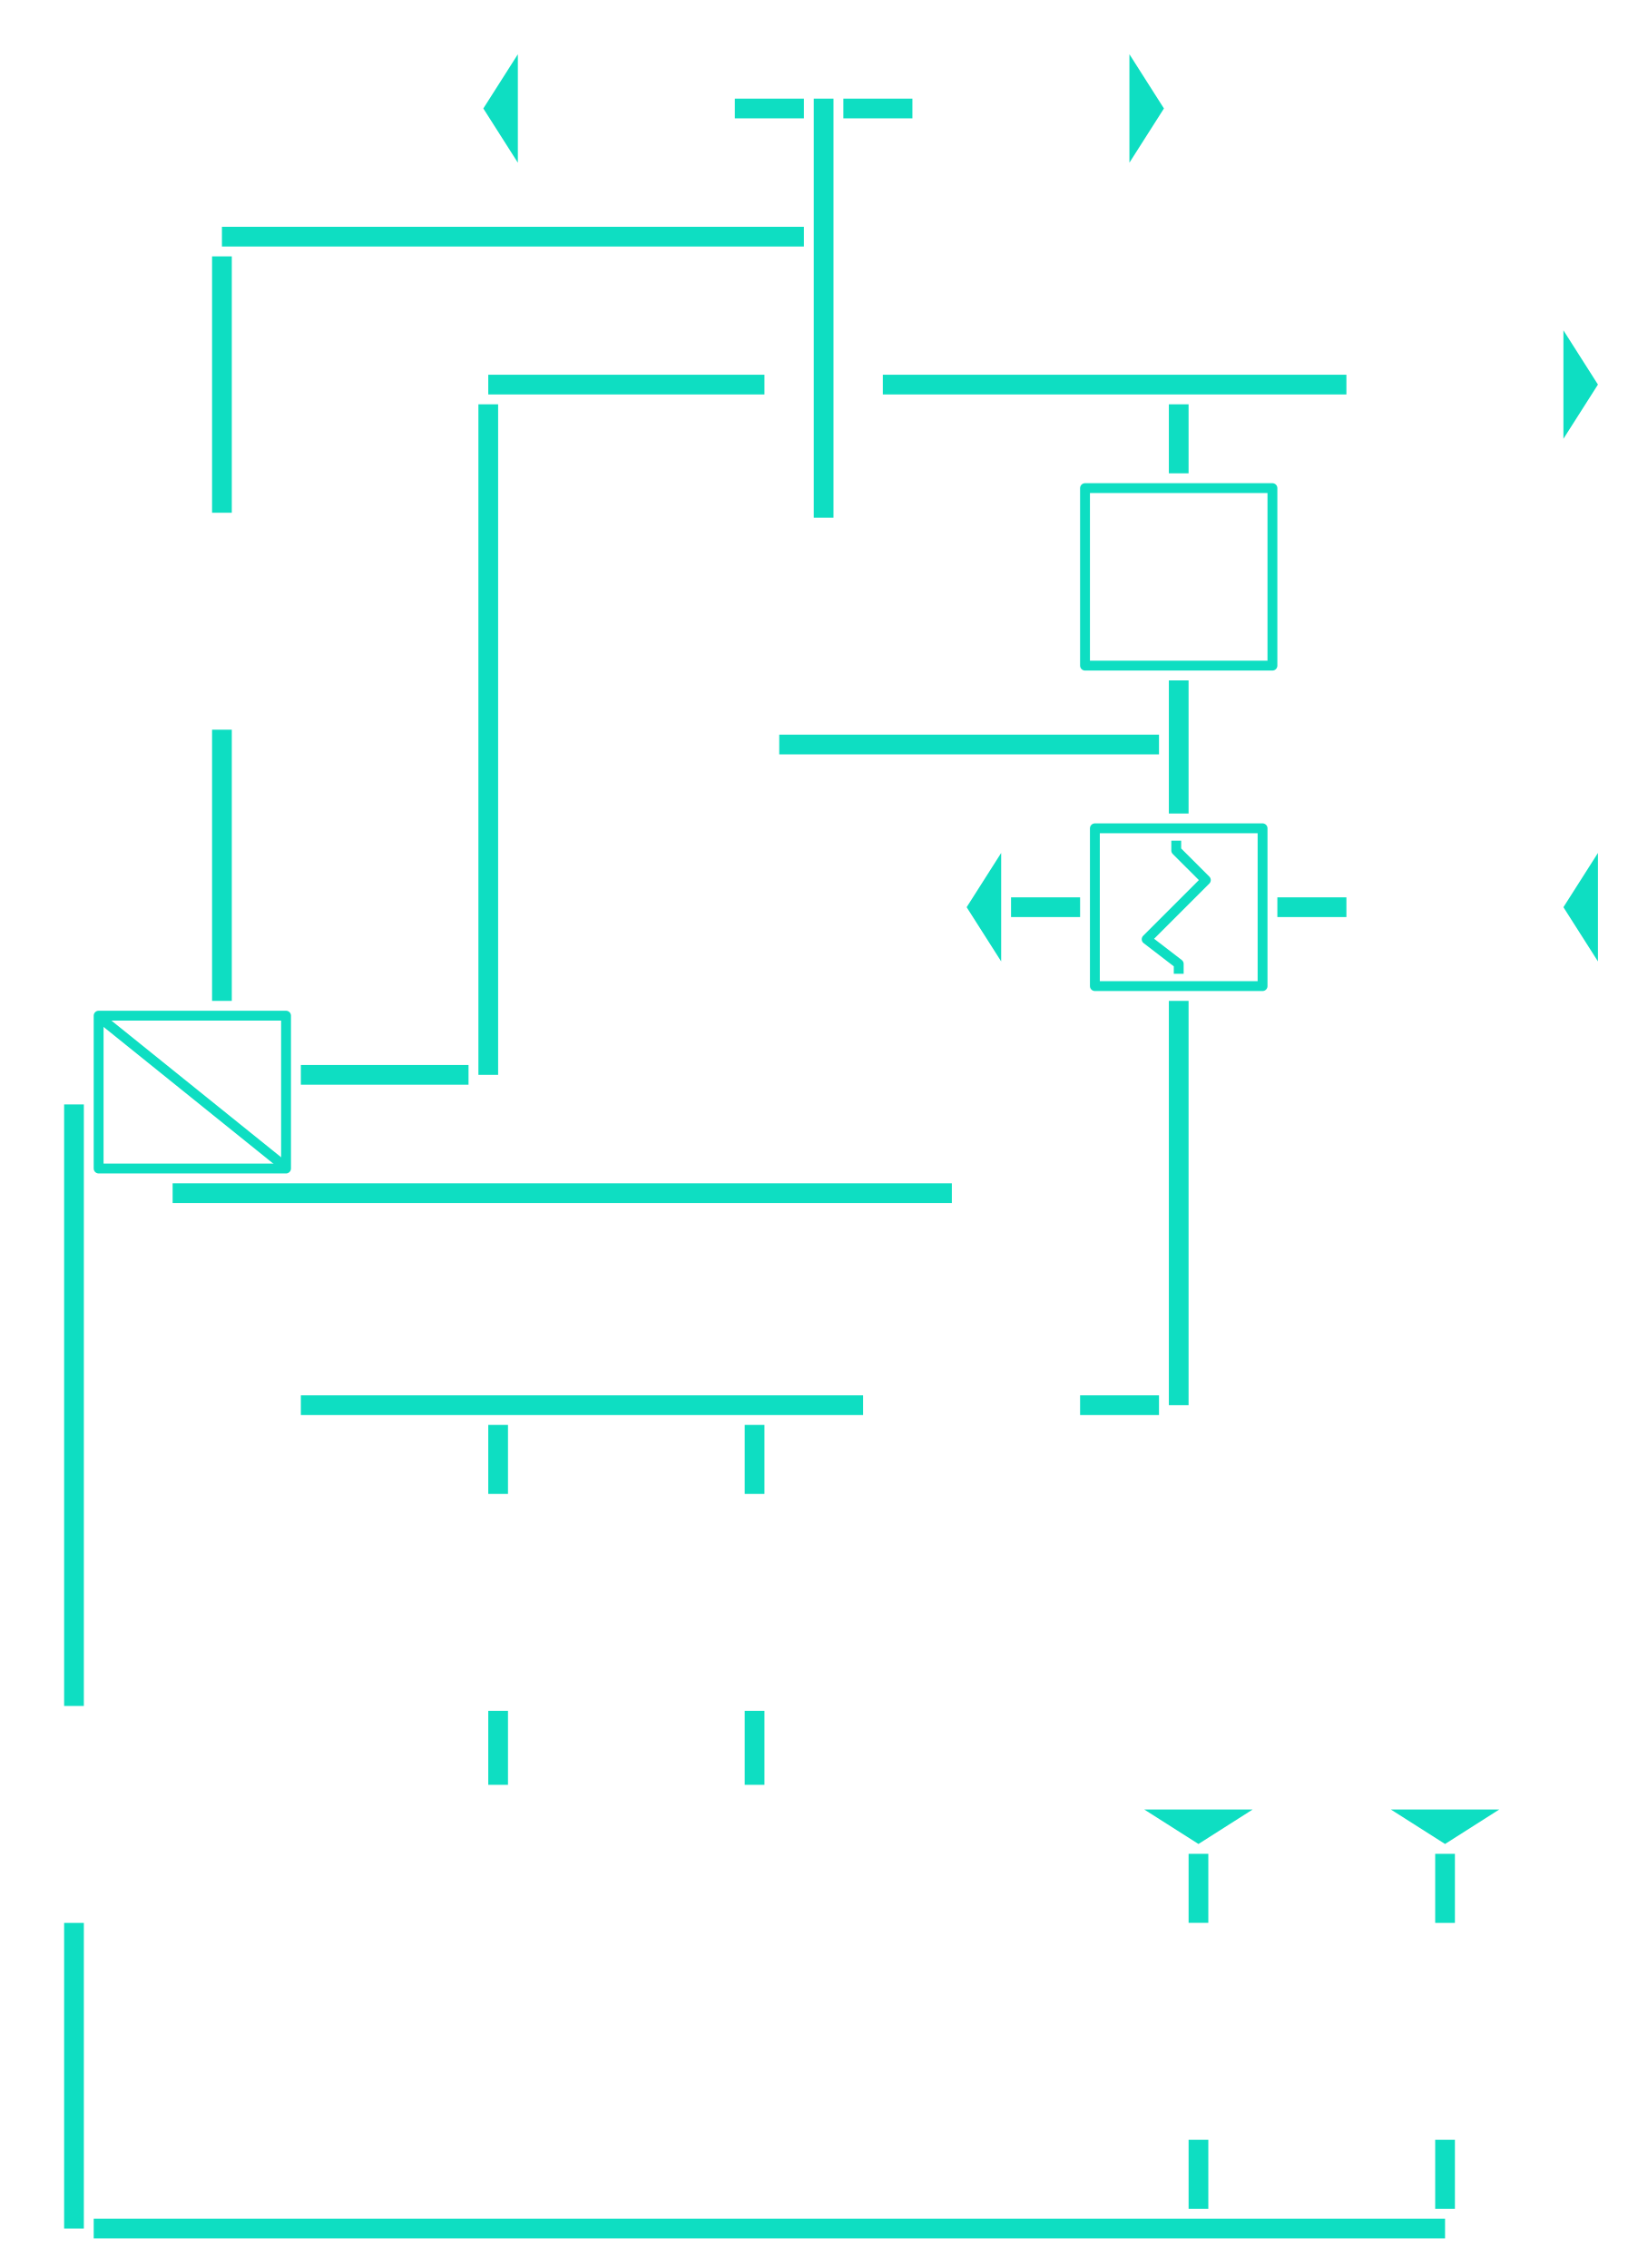
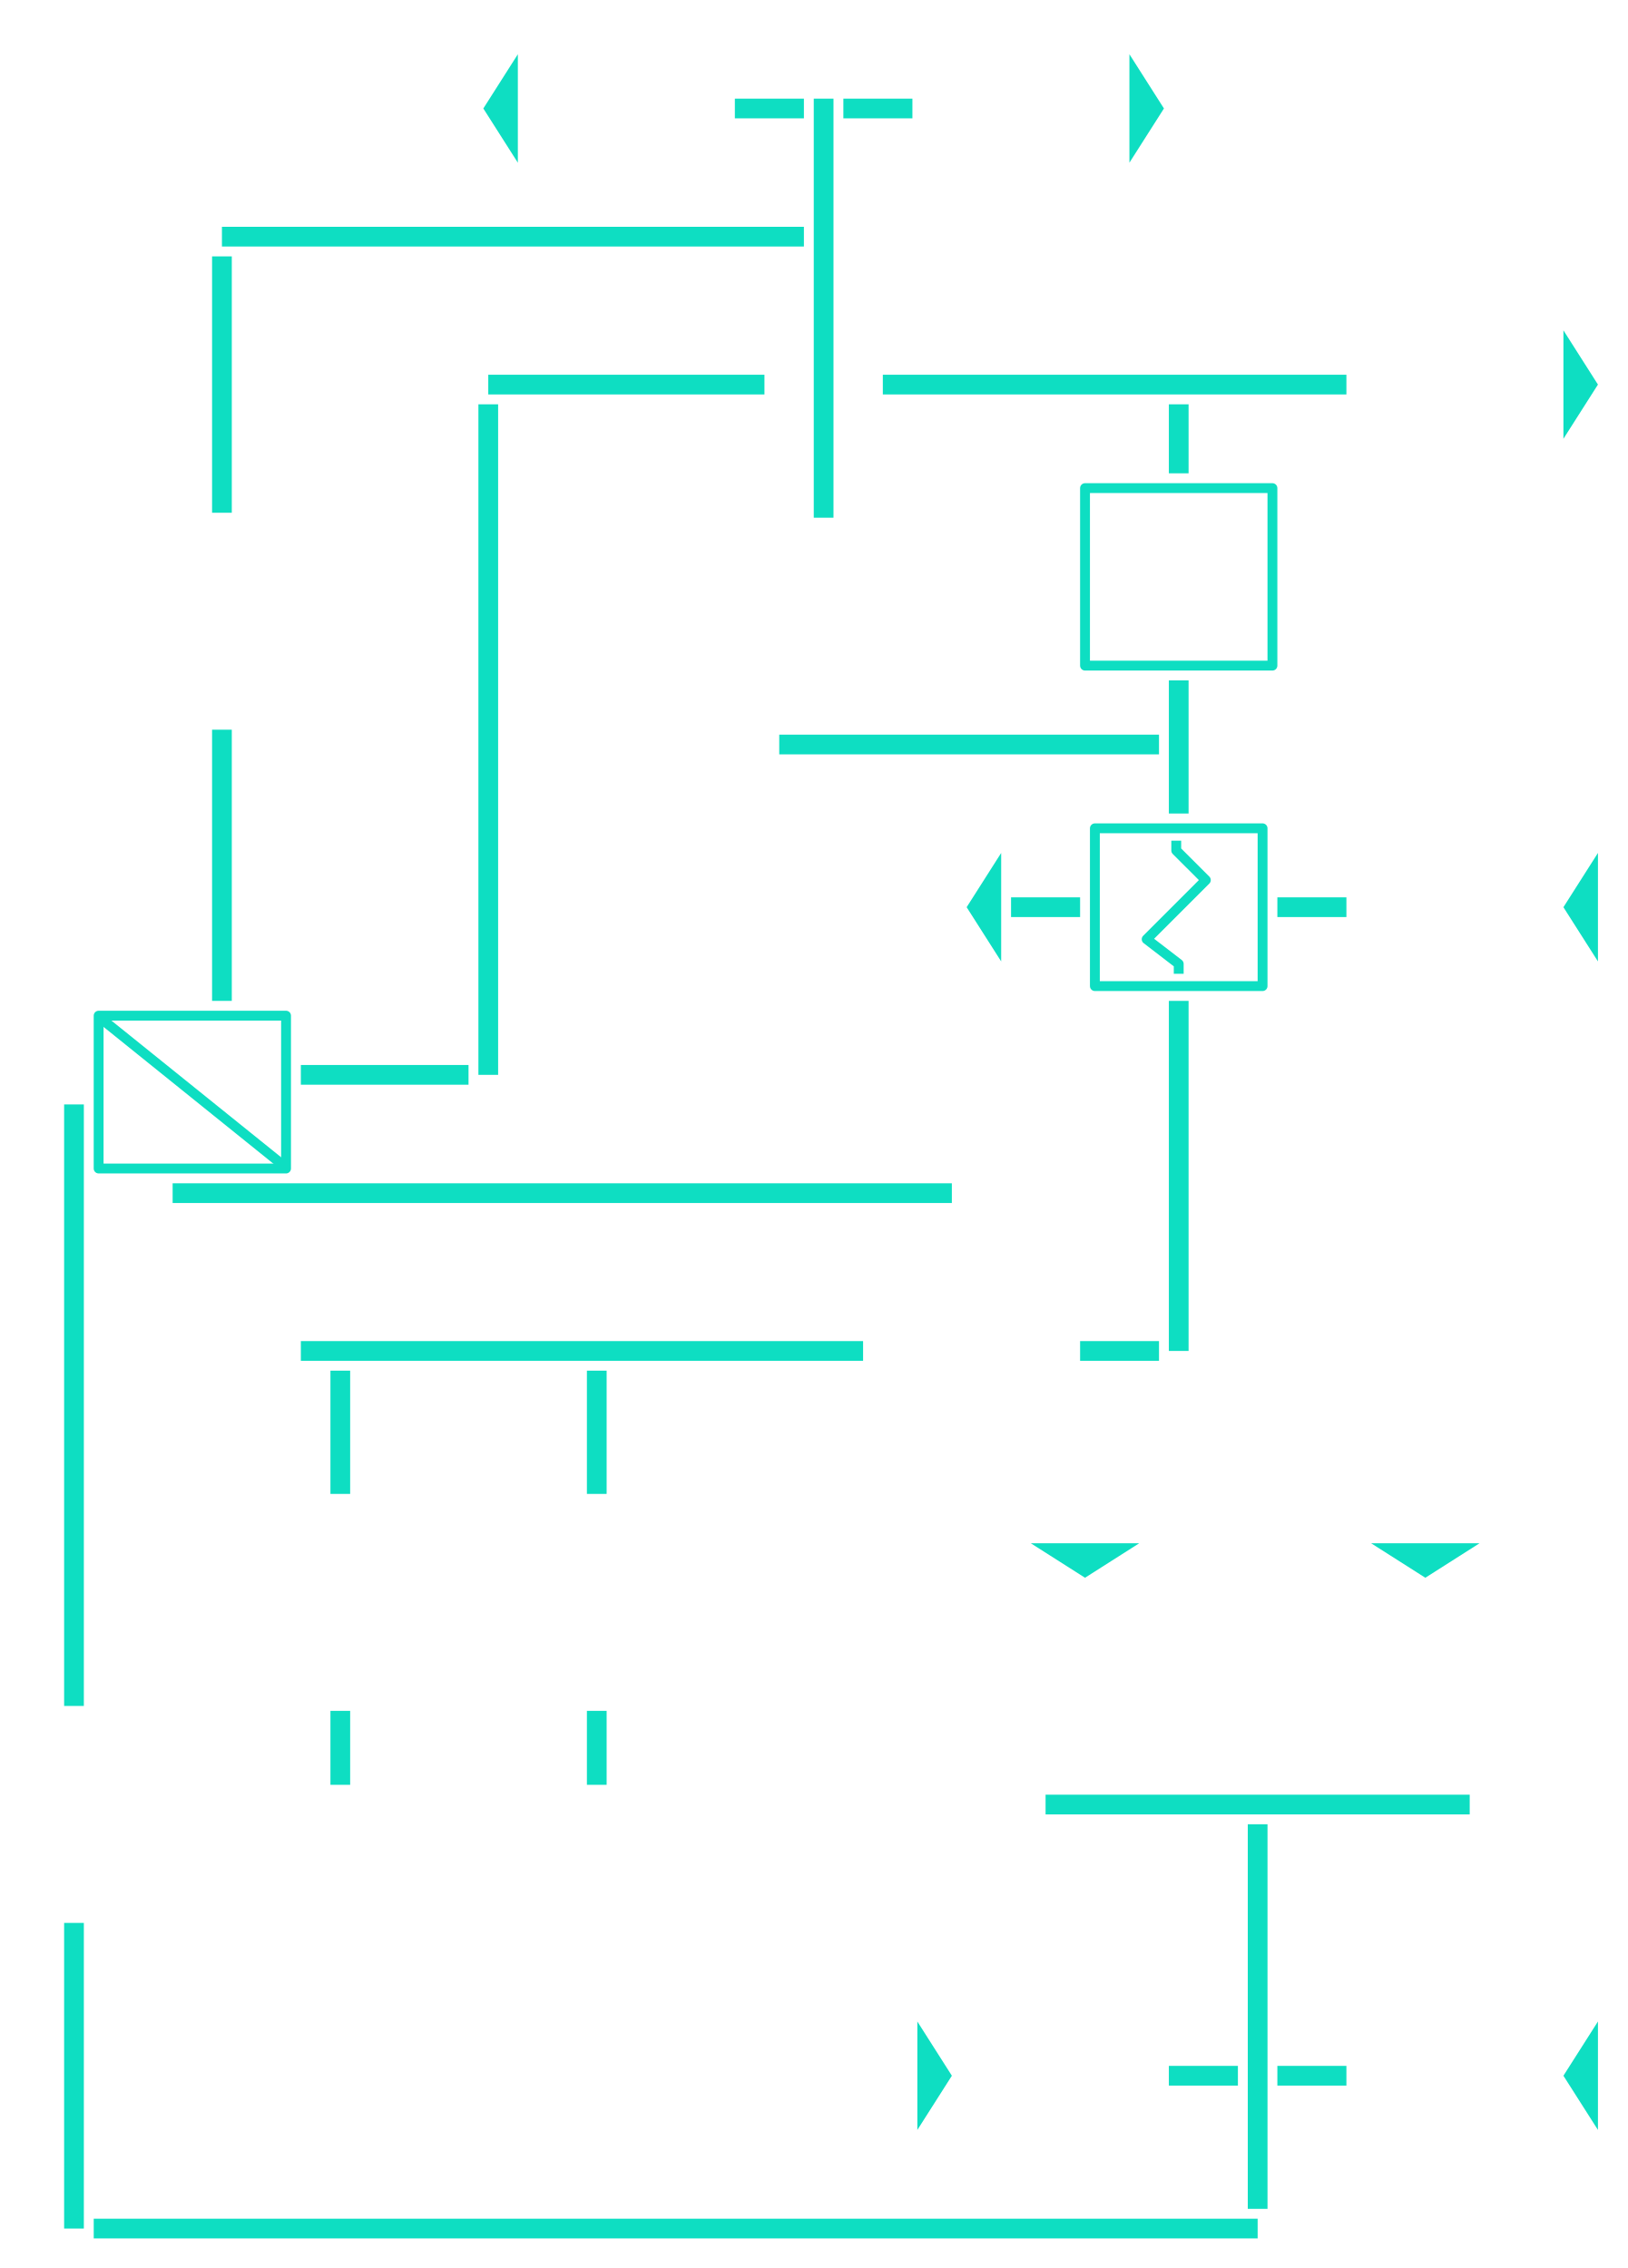
<svg xmlns="http://www.w3.org/2000/svg" width="330" height="460" viewBox="0 0 87.312 121.708" version="1.1" id="svg1" xml:space="preserve">
  <defs id="defs1" />
  <g id="layer2" style="display:inline">
-     <path style="fill:none;fill-opacity:1;stroke:#0edec2;stroke-width:1.058;stroke-linecap:square;stroke-linejoin:round;stroke-dasharray:none;stroke-opacity:1" d="M 76.994,119.592 H 5.556" id="path2" />
+     <path style="fill:none;fill-opacity:1;stroke:#0edec2;stroke-width:1.058;stroke-linecap:square;stroke-linejoin:round;stroke-dasharray:none;stroke-opacity:1" d="m 66.94,119.592 -61.383,0" id="path2" />
    <path style="display:inline;fill:none;fill-opacity:1;stroke:#0edec2;stroke-width:1.058;stroke-linecap:square;stroke-linejoin:round;stroke-dasharray:none;stroke-opacity:1" d="M 50.535,64.029 H 9.79" id="path2-48" />
-     <path style="display:inline;fill:none;fill-opacity:1;stroke:#0edec2;stroke-width:1.058;stroke-linecap:square;stroke-linejoin:round;stroke-dasharray:none;stroke-opacity:1" d="M 45.773,75.406 H 16.669" id="path2-48-0" />
+     <path style="display:inline;fill:none;fill-opacity:1;stroke:#0edec2;stroke-width:1.058;stroke-linecap:square;stroke-linejoin:round;stroke-dasharray:none;stroke-opacity:1" d="M 45.773,72.496 H 16.669" id="path2-48-0" />
+     <path style="display:inline;fill:none;fill-opacity:1;stroke:#0edec2;stroke-width:1.058;stroke-linecap:square;stroke-linejoin:round;stroke-dasharray:none;stroke-opacity:1" d="M 78.317,96.837 H 56.621" id="path2-48-0-4" />
    <path style="display:inline;fill:none;fill-opacity:1;stroke:#0edec2;stroke-width:1.058;stroke-linecap:square;stroke-linejoin:round;stroke-dasharray:none;stroke-opacity:1" d="M 42.598,12.7 H 12.435" id="path2-48-0-8" />
    <path style="display:inline;fill:none;fill-opacity:1;stroke:#0edec2;stroke-width:1.058;stroke-linecap:square;stroke-linejoin:round;stroke-dasharray:none;stroke-opacity:1" d="M 26.194,22.225 V 57.15" id="path2-48-4" />
    <path style="display:inline;fill:none;fill-opacity:1;stroke:#0edec2;stroke-width:1.058;stroke-linecap:square;stroke-linejoin:round;stroke-dasharray:none;stroke-opacity:1" d="m 44.185,5.821 9e-6,21.431" id="path2-48-4-37" />
    <path style="display:inline;fill:none;fill-opacity:1;stroke:#0edec2;stroke-width:1.058;stroke-linecap:square;stroke-linejoin:round;stroke-dasharray:none;stroke-opacity:1" d="M 11.906,14.288 V 26.988" id="path2-48-4-37-2" />
-     <path style="display:inline;fill:none;fill-opacity:1;stroke:#0edec2;stroke-width:1.058;stroke-linecap:square;stroke-linejoin:round;stroke-dasharray:none;stroke-opacity:1" d="M 63.235,54.24 V 74.877" id="path2-48-4-3" />
+     <path style="display:inline;fill:none;fill-opacity:1;stroke:#0edec2;stroke-width:1.058;stroke-linecap:square;stroke-linejoin:round;stroke-dasharray:none;stroke-opacity:1" d="m 63.235,54.24 0,17.727" id="path2-48-4-3" />
+     <path style="display:inline;fill:none;fill-opacity:1;stroke:#0edec2;stroke-width:1.058;stroke-linecap:square;stroke-linejoin:round;stroke-dasharray:none;stroke-opacity:1" d="m 67.469,98.425 0,19.579" id="path2-48-4-3-6" />
    <path style="display:inline;fill:none;fill-opacity:1;stroke:#0edec2;stroke-width:1.058;stroke-linecap:square;stroke-linejoin:round;stroke-dasharray:none;stroke-opacity:1" d="M 11.906,39.687 V 53.181" id="path2-48-4-3-9" />
    <path style="display:inline;fill:none;fill-opacity:1;stroke:#0edec2;stroke-width:1.058;stroke-linecap:square;stroke-linejoin:round;stroke-dasharray:none;stroke-opacity:1" d="M 61.648,39.952 H 42.333" id="path2-48-4-7" />
    <path style="display:inline;fill:none;fill-opacity:1;stroke:#0edec2;stroke-width:1.058;stroke-linecap:square;stroke-linejoin:round;stroke-dasharray:none;stroke-opacity:1" d="M 71.702,20.637 H 47.89" id="path2-48-4-7-0" />
    <path style="display:inline;fill:none;fill-opacity:1;stroke:#0edec2;stroke-width:1.058;stroke-linecap:square;stroke-linejoin:round;stroke-dasharray:none;stroke-opacity:1" d="M 3.969,91.017 V 59.796" id="path2-4" />
    <path style="display:inline;fill:none;fill-opacity:1;stroke:#0edec2;stroke-width:1.058;stroke-linecap:square;stroke-linejoin:round;stroke-dasharray:none;stroke-opacity:1" d="M 3.969,119.062 V 103.717" id="path2-4-5" />
-     <path style="display:inline;fill:none;fill-opacity:1;stroke:#0edec2;stroke-width:1.058;stroke-linecap:square;stroke-linejoin:round;stroke-dasharray:none;stroke-opacity:1" d="m 26.723,92.34 v 2.91" id="path2-3" />
-     <path style="display:inline;fill:none;fill-opacity:1;stroke:#0edec2;stroke-width:1.058;stroke-linecap:square;stroke-linejoin:round;stroke-dasharray:none;stroke-opacity:1" d="m 40.481,92.34 v 2.91" id="path2-3-1" />
-     <path style="display:inline;fill:none;fill-opacity:1;stroke:#0edec2;stroke-width:1.058;stroke-linecap:square;stroke-linejoin:round;stroke-dasharray:none;stroke-opacity:1" d="m 58.473,75.406 h 3.175" id="path2-3-1-0" />
+     <path style="display:inline;fill:none;fill-opacity:1;stroke:#0edec2;stroke-width:1.058;stroke-linecap:square;stroke-linejoin:round;stroke-dasharray:none;stroke-opacity:1" d="m 18.256,92.34 v 2.91" id="path2-3" />
+     <path style="display:inline;fill:none;fill-opacity:1;stroke:#0edec2;stroke-width:1.058;stroke-linecap:square;stroke-linejoin:round;stroke-dasharray:none;stroke-opacity:1" d="m 32.015,92.34 v 2.91" id="path2-3-1" />
+     <path style="display:inline;fill:none;fill-opacity:1;stroke:#0edec2;stroke-width:1.058;stroke-linecap:square;stroke-linejoin:round;stroke-dasharray:none;stroke-opacity:1" d="m 58.473,72.496 h 3.175" id="path2-3-1-0" />
    <path style="display:inline;fill:none;fill-opacity:1;stroke:#0edec2;stroke-width:1.058;stroke-linecap:square;stroke-linejoin:round;stroke-dasharray:none;stroke-opacity:1" d="m 69.056,48.683 h 2.646" id="path2-3-1-0-8" />
    <path style="display:inline;fill:none;fill-opacity:1;stroke:#0edec2;stroke-width:1.058;stroke-linecap:square;stroke-linejoin:round;stroke-dasharray:none;stroke-opacity:1" d="m 45.773,5.821 h 2.646" id="path2-3-1-0-8-8" />
    <path style="display:inline;fill:none;fill-opacity:1;stroke:#0edec2;stroke-width:1.058;stroke-linecap:square;stroke-linejoin:round;stroke-dasharray:none;stroke-opacity:1" d="m 39.952,5.821 h 2.646" id="path2-3-1-0-8-8-5" />
    <path style="display:inline;fill:none;fill-opacity:1;stroke:#0edec2;stroke-width:1.058;stroke-linecap:square;stroke-linejoin:round;stroke-dasharray:none;stroke-opacity:1" d="m 16.669,57.679 h 7.937" id="path2-3-1-0-0" />
-     <path style="display:inline;fill:none;fill-opacity:1;stroke:#0edec2;stroke-width:1.058;stroke-linecap:square;stroke-linejoin:round;stroke-dasharray:none;stroke-opacity:1" d="m 26.723,76.994 v 2.646" id="path2-3-3" />
-     <path style="display:inline;fill:none;fill-opacity:1;stroke:#0edec2;stroke-width:1.058;stroke-linecap:square;stroke-linejoin:round;stroke-dasharray:none;stroke-opacity:1" d="m 40.481,76.994 v 2.646" id="path2-3-1-8" />
+     <path style="display:inline;fill:none;fill-opacity:1;stroke:#0edec2;stroke-width:1.058;stroke-linecap:square;stroke-linejoin:round;stroke-dasharray:none;stroke-opacity:1" d="m 18.256,74.083 -2e-6,5.556" id="path2-3-3" />
+     <path style="display:inline;fill:none;fill-opacity:1;stroke:#0edec2;stroke-width:1.058;stroke-linecap:square;stroke-linejoin:round;stroke-dasharray:none;stroke-opacity:1" d="m 32.015,74.083 -2e-6,5.556" id="path2-3-1-8" />
    <path style="display:inline;fill:none;fill-opacity:1;stroke:#0edec2;stroke-width:1.058;stroke-linecap:square;stroke-linejoin:round;stroke-dasharray:none;stroke-opacity:1" d="m 63.235,22.225 v 2.646" id="path2-3-1-8-5" />
-     <path style="display:inline;fill:none;fill-opacity:1;stroke:#0edec2;stroke-width:1.058;stroke-linecap:square;stroke-linejoin:round;stroke-dasharray:none;stroke-opacity:1" d="m 64.294,115.358 v 2.646" id="path2-3-8" />
-     <path style="display:inline;fill:none;fill-opacity:1;stroke:#0edec2;stroke-width:1.058;stroke-linecap:square;stroke-linejoin:round;stroke-dasharray:none;stroke-opacity:1" d="m 77.523,115.358 v 2.646" id="path2-3-1-9" />
-     <path style="display:inline;fill:none;fill-opacity:1;stroke:#0edec2;stroke-width:1.058;stroke-linecap:square;stroke-linejoin:round;stroke-dasharray:none;stroke-opacity:1" d="m 64.294,100.012 v 2.646" id="path2-3-8-0" />
-     <path style="display:inline;fill:none;fill-opacity:1;stroke:#0edec2;stroke-width:1.058;stroke-linecap:square;stroke-linejoin:round;stroke-dasharray:none;stroke-opacity:1" d="m 77.523,100.013 v 2.646" id="path2-3-1-9-8" />
+     <path style="display:inline;fill:none;fill-opacity:1;stroke:#0edec2;stroke-width:1.058;stroke-linecap:square;stroke-linejoin:round;stroke-dasharray:none;stroke-opacity:1" d="m 69.056,111.39 h 2.646" id="path2-3-8" />
+     <path style="display:inline;fill:none;fill-opacity:1;stroke:#0edec2;stroke-width:1.058;stroke-linecap:square;stroke-linejoin:round;stroke-dasharray:none;stroke-opacity:1" d="m 63.235,111.39 h 2.646" id="path2-3-8-2" />
    <path style="display:inline;fill:none;fill-opacity:1;stroke:#0edec2;stroke-width:1.058;stroke-linecap:square;stroke-linejoin:round;stroke-dasharray:none;stroke-opacity:1" d="M 63.235,43.127 V 37.042" id="path2-3-1-6" />
    <path style="display:inline;fill:none;fill-opacity:1;stroke:#0edec2;stroke-width:1.058;stroke-linecap:square;stroke-linejoin:round;stroke-dasharray:none;stroke-opacity:1" d="M 40.481,20.637 H 26.723" id="path2-48-7" />
    <path style="display:inline;fill:none;fill-opacity:1;stroke:#0edec2;stroke-width:1.058;stroke-linecap:square;stroke-linejoin:round;stroke-dasharray:none;stroke-opacity:1" d="M 54.769,48.683 H 57.415" id="path2-3-1-0-8-8-5-1" />
  </g>
  <g id="layer3" style="display:inline">
    <path style="fill:none;fill-opacity:1;stroke:#0edec2;stroke-width:0.529;stroke-linecap:square;stroke-linejoin:round;stroke-dasharray:none;stroke-opacity:1" d="m 58.208,26.194 h 10.054 v 9.525 H 58.208 Z" id="path3-2-4" />
    <g id="g7" transform="translate(-26.59062,-11.48219)" style="stroke-width:0.529;stroke-dasharray:none">
      <path style="fill:none;fill-opacity:1;stroke:#0edec2;stroke-width:0.529;stroke-linecap:square;stroke-linejoin:round;stroke-dasharray:none;stroke-opacity:1" d="m 31.882,65.986 h 10.054 v 8.202 l -10.054,-3e-6 z" id="path3" />
      <path style="fill:none;fill-opacity:1;stroke:#0edec2;stroke-width:0.529;stroke-linecap:square;stroke-linejoin:round;stroke-dasharray:none;stroke-opacity:1" d="m 41.672,73.924 -9.525,-7.673" id="path4" />
    </g>
    <g id="g8" transform="translate(-37.17396,-75.80312)" style="stroke-width:1.058;stroke-dasharray:none">
      <path style="fill:none;fill-opacity:1;stroke:#0edec2;stroke-width:0.529;stroke-linecap:square;stroke-linejoin:round;stroke-dasharray:none;stroke-opacity:1" d="m 95.911,120.253 h 8.996 v 8.467 h -8.996 z" id="path3-2" />
      <path style="fill:none;fill-opacity:1;stroke:#0edec2;stroke-width:0.529;stroke-linecap:butt;stroke-linejoin:round;stroke-dasharray:none;stroke-opacity:1" d="m 100.409,128.058 v -0.529 l -1.72,-1.323 3.175,-3.175 -1.588,-1.587 v -0.529" id="path6" />
    </g>
-     <path style="display:inline;fill:#0edec2;fill-opacity:1;stroke:none;stroke-width:0.794;stroke-linecap:butt;stroke-linejoin:round;stroke-dasharray:none;stroke-opacity:1" d="M 64.294,98.954 67.204,97.102 H 61.383 Z" id="path7-7" />
-     <path style="display:inline;fill:#0edec2;fill-opacity:1;stroke:none;stroke-width:0.794;stroke-linecap:butt;stroke-linejoin:round;stroke-dasharray:none;stroke-opacity:1" d="M 77.523,98.954 80.433,97.102 H 74.612 Z" id="path7-7-44" />
+     <path style="display:inline;fill:#0edec2;fill-opacity:1;stroke:none;stroke-width:0.794;stroke-linecap:butt;stroke-linejoin:round;stroke-dasharray:none;stroke-opacity:1" d="m 58.208,84.667 2.91,-1.852 h -5.821 z" id="path7-7-61" />
+     <path style="display:inline;fill:#0edec2;fill-opacity:1;stroke:none;stroke-width:0.794;stroke-linecap:butt;stroke-linejoin:round;stroke-dasharray:none;stroke-opacity:1" d="m 76.465,84.667 2.91,-1.852 h -5.821 z" id="path7-7-2" />
+     <path style="display:inline;fill:#0edec2;fill-opacity:1;stroke:none;stroke-width:0.794;stroke-linecap:butt;stroke-linejoin:round;stroke-dasharray:none;stroke-opacity:1" d="m 83.873,111.39 1.852,2.91 v -5.821 z" id="path7-7-44" />
+     <path style="display:inline;fill:#0edec2;fill-opacity:1;stroke:none;stroke-width:0.794;stroke-linecap:butt;stroke-linejoin:round;stroke-dasharray:none;stroke-opacity:1" d="m 51.065,111.39 -1.852,-2.91 V 114.3 Z" id="path7-7-44-7" />
    <path style="display:inline;fill:#0edec2;fill-opacity:1;stroke:none;stroke-width:0.794;stroke-linecap:butt;stroke-linejoin:round;stroke-dasharray:none;stroke-opacity:1" d="m 51.858,48.683 1.852,2.91 v -5.821 z" id="path7-7-6" />
    <path style="display:inline;fill:#0edec2;fill-opacity:1;stroke:none;stroke-width:0.794;stroke-linecap:butt;stroke-linejoin:round;stroke-dasharray:none;stroke-opacity:1" d="m 83.873,48.683 1.852,2.91 v -5.821 z" id="path7-7-9" />
    <path style="display:inline;fill:#0edec2;fill-opacity:1;stroke:none;stroke-width:0.794;stroke-linecap:butt;stroke-linejoin:round;stroke-dasharray:none;stroke-opacity:1" d="m 25.929,5.821 1.852,-2.91 v 5.821 z" id="path7-7-8" />
    <path style="display:inline;fill:#0edec2;fill-opacity:1;stroke:none;stroke-width:0.794;stroke-linecap:butt;stroke-linejoin:round;stroke-dasharray:none;stroke-opacity:1" d="M 62.442,5.821 60.59,8.731 V 2.91 Z" id="path7-7-1" />
    <path style="display:inline;fill:#0edec2;fill-opacity:1;stroke:none;stroke-width:0.794;stroke-linecap:butt;stroke-linejoin:round;stroke-dasharray:none;stroke-opacity:1" d="m 85.725,20.637 -1.852,2.91 v -5.821 z" id="path7-7-84" />
  </g>
  <g id="layer5" style="display:none">
    <rect style="display:inline;fill:#d76f78;fill-opacity:1;stroke:none;stroke-width:0.265;stroke-linecap:round;stroke-linejoin:round;stroke-opacity:1" id="rect1-5-1-7-1-8" width="4.763" height="10.583" x="-8.202" y="49.477" transform="rotate(-90)" />
    <rect style="display:inline;fill:#d76f78;fill-opacity:1;stroke:none;stroke-width:0.265;stroke-linecap:round;stroke-linejoin:round;stroke-opacity:1" id="rect1-5-1-7-1-8-5" width="4.763" height="10.583" x="-8.202" y="28.31" transform="rotate(-90)" />
-     <rect style="display:inline;fill:#d76f78;fill-opacity:1;stroke:none;stroke-width:0.265;stroke-linecap:round;stroke-linejoin:round;stroke-opacity:1" id="rect1-5-1-7-1-8-5-8-9" width="11.112" height="9.525" x="-107.421" y="25.665" transform="rotate(-90)" />
-     <rect style="display:inline;fill:#d76f78;fill-opacity:1;stroke:none;stroke-width:0.265;stroke-linecap:round;stroke-linejoin:round;stroke-opacity:1" id="rect1-5-1-7-1-8-1" width="4.763" height="10.583" x="-77.787" y="5.027" transform="rotate(-90)" />
+     <rect style="display:inline;fill:#d76f78;fill-opacity:1;stroke:none;stroke-width:0.265;stroke-linecap:round;stroke-linejoin:round;stroke-opacity:1" id="rect1-5-1-7-1-8-5-8-9" width="11.112" height="9.525" x="-107.421" y="17.198" transform="rotate(-90)" />
+     <rect style="display:inline;fill:#d76f78;fill-opacity:1;stroke:none;stroke-width:0.265;stroke-linecap:round;stroke-linejoin:round;stroke-opacity:1" id="rect1-5-1-7-1-8-1" width="4.763" height="10.583" x="-74.877" y="5.027" transform="rotate(-90)" />
    <rect style="display:inline;fill:#d76f78;fill-opacity:1;stroke:none;stroke-width:0.265;stroke-linecap:round;stroke-linejoin:round;stroke-opacity:1" id="rect1-5-1-7-1-8-1-8" width="4.763" height="10.583" x="1.587" y="92.075" />
-     <rect style="display:inline;fill:#d76f78;fill-opacity:1;stroke:none;stroke-width:0.265;stroke-linecap:round;stroke-linejoin:round;stroke-opacity:1" id="rect1-5-1-7-1-8-7" width="4.763" height="10.583" x="-77.787" y="46.831" transform="rotate(-90)" />
+     <rect style="display:inline;fill:#d76f78;fill-opacity:1;stroke:none;stroke-width:0.265;stroke-linecap:round;stroke-linejoin:round;stroke-opacity:1" id="rect1-5-1-7-1-8-1-8-2" width="4.763" height="10.583" x="56.092" y="85.196" />
+     <rect style="display:inline;fill:#d76f78;fill-opacity:1;stroke:none;stroke-width:0.265;stroke-linecap:round;stroke-linejoin:round;stroke-opacity:1" id="rect1-5-1-7-1-8-1-8-2-9" width="4.763" height="10.583" x="74.083" y="85.196" />
+     <rect style="display:inline;fill:#d76f78;fill-opacity:1;stroke:none;stroke-width:0.265;stroke-linecap:round;stroke-linejoin:round;stroke-opacity:1" id="rect1-5-1-7-1-8-7" width="4.763" height="10.583" x="-74.877" y="46.831" transform="rotate(-90)" />
+     <rect style="display:inline;fill:#d76f78;fill-opacity:1;stroke:none;stroke-width:0.265;stroke-linecap:round;stroke-linejoin:round;stroke-opacity:1" id="rect1-5-1-7-1-8-7-9" width="4.763" height="10.583" x="-113.771" y="51.594" transform="rotate(-90)" />
+     <rect style="display:inline;fill:#d76f78;fill-opacity:1;stroke:none;stroke-width:0.265;stroke-linecap:round;stroke-linejoin:round;stroke-opacity:1" id="rect1-5-1-7-1-8-7-9-3" width="4.763" height="10.583" x="-113.771" y="72.76" transform="rotate(-90)" />
    <rect style="display:inline;fill:#d76f78;fill-opacity:1;stroke:none;stroke-width:0.265;stroke-linecap:round;stroke-linejoin:round;stroke-opacity:1" id="rect1-5-1-7-1-8-2" width="4.763" height="10.583" x="-66.41" y="51.594" transform="rotate(-90)" />
    <rect style="display:inline;fill:#d76f78;fill-opacity:1;stroke:none;stroke-width:0.265;stroke-linecap:round;stroke-linejoin:round;stroke-opacity:1" id="rect1-5-1-7-1-8-16" width="4.763" height="10.583" x="-51.065" y="72.76" transform="rotate(-90)" />
    <rect style="display:inline;fill:#d76f78;fill-opacity:1;stroke:none;stroke-width:0.265;stroke-linecap:round;stroke-linejoin:round;stroke-opacity:1" id="rect1-5-1-7-1-8-6" width="4.763" height="10.583" x="-23.019" y="72.76" transform="rotate(-90)" />
    <rect style="display:inline;fill:#d76f78;fill-opacity:1;stroke:none;stroke-width:0.265;stroke-linecap:round;stroke-linejoin:round;stroke-opacity:1" id="rect1-5-1-7-1-8-27" width="4.763" height="10.583" x="-14.287" y="-38.629" transform="scale(-1)" />
    <rect style="display:inline;fill:#d76f78;fill-opacity:1;stroke:none;stroke-width:0.265;stroke-linecap:round;stroke-linejoin:round;stroke-opacity:1" id="rect1-5-1-7-1-8-27-3" width="4.763" height="10.583" x="-46.567" y="-38.894" transform="scale(-1)" />
-     <rect style="display:inline;fill:#d76f78;fill-opacity:1;stroke:none;stroke-width:0.265;stroke-linecap:round;stroke-linejoin:round;stroke-opacity:1" id="rect1-5-1-7-1-8-27-34" width="4.763" height="10.583" x="-32.808" y="-118.533" transform="scale(-1)" />
-     <rect style="display:inline;fill:#d76f78;fill-opacity:1;stroke:none;stroke-width:0.265;stroke-linecap:round;stroke-linejoin:round;stroke-opacity:1" id="rect1-5-1-7-1-8-5-8-9-1" width="11.112" height="9.525" x="-107.421" y="39.423" transform="rotate(-90)" />
-     <rect style="display:inline;fill:#d76f78;fill-opacity:1;stroke:none;stroke-width:0.265;stroke-linecap:round;stroke-linejoin:round;stroke-opacity:1" id="rect1-5-1-7-1-8-27-34-3" width="4.763" height="10.583" x="-46.567" y="-118.533" transform="scale(-1)" />
-     <rect style="display:inline;fill:#d76f78;fill-opacity:1;stroke:none;stroke-width:0.265;stroke-linecap:round;stroke-linejoin:round;stroke-opacity:1" id="rect1-5-1-7-1-8-27-7" width="4.763" height="10.583" x="-66.675" y="-114.3" transform="scale(-1)" />
-     <rect style="display:inline;fill:#d76f78;fill-opacity:1;stroke:none;stroke-width:0.265;stroke-linecap:round;stroke-linejoin:round;stroke-opacity:1" id="rect1-5-1-7-1-8-27-1" width="4.763" height="10.583" x="-79.904" y="-114.3" transform="scale(-1)" />
-     <rect style="display:inline;fill:#d76f78;fill-opacity:1;stroke:none;stroke-width:0.265;stroke-linecap:round;stroke-linejoin:round;stroke-opacity:1" id="rect1-5-1-7-1-8-27-5" width="4.763" height="10.583" x="-42.862" y="-91.281" transform="scale(-1)" />
-     <rect style="display:inline;fill:#d76f78;fill-opacity:1;stroke:none;stroke-width:0.265;stroke-linecap:round;stroke-linejoin:round;stroke-opacity:1" id="rect1-5-1-7-1-8-27-6" width="4.763" height="10.583" x="-29.104" y="-91.281" transform="scale(-1)" />
+     <rect style="display:inline;fill:#d76f78;fill-opacity:1;stroke:none;stroke-width:0.265;stroke-linecap:round;stroke-linejoin:round;stroke-opacity:1" id="rect1-5-1-7-1-8-27-34" width="4.763" height="10.583" x="-24.342" y="-118.533" transform="scale(-1)" />
+     <rect style="display:inline;fill:#d76f78;fill-opacity:1;stroke:none;stroke-width:0.265;stroke-linecap:round;stroke-linejoin:round;stroke-opacity:1" id="rect1-5-1-7-1-8-5-8-9-1" width="11.112" height="9.525" x="-107.421" y="30.956" transform="rotate(-90)" />
+     <rect style="display:inline;fill:#d76f78;fill-opacity:1;stroke:none;stroke-width:0.265;stroke-linecap:round;stroke-linejoin:round;stroke-opacity:1" id="rect1-5-1-7-1-8-27-34-3" width="4.763" height="10.583" x="-38.1" y="-118.533" transform="scale(-1)" />
+     <rect style="display:inline;fill:#d76f78;fill-opacity:1;stroke:none;stroke-width:0.265;stroke-linecap:round;stroke-linejoin:round;stroke-opacity:1" id="rect1-5-1-7-1-8-27-5" width="4.763" height="10.583" x="-34.396" y="-91.281" transform="scale(-1)" />
+     <rect style="display:inline;fill:#d76f78;fill-opacity:1;stroke:none;stroke-width:0.265;stroke-linecap:round;stroke-linejoin:round;stroke-opacity:1" id="rect1-5-1-7-1-8-27-6" width="4.763" height="10.583" x="-20.637" y="-91.281" transform="scale(-1)" />
  </g>
</svg>
